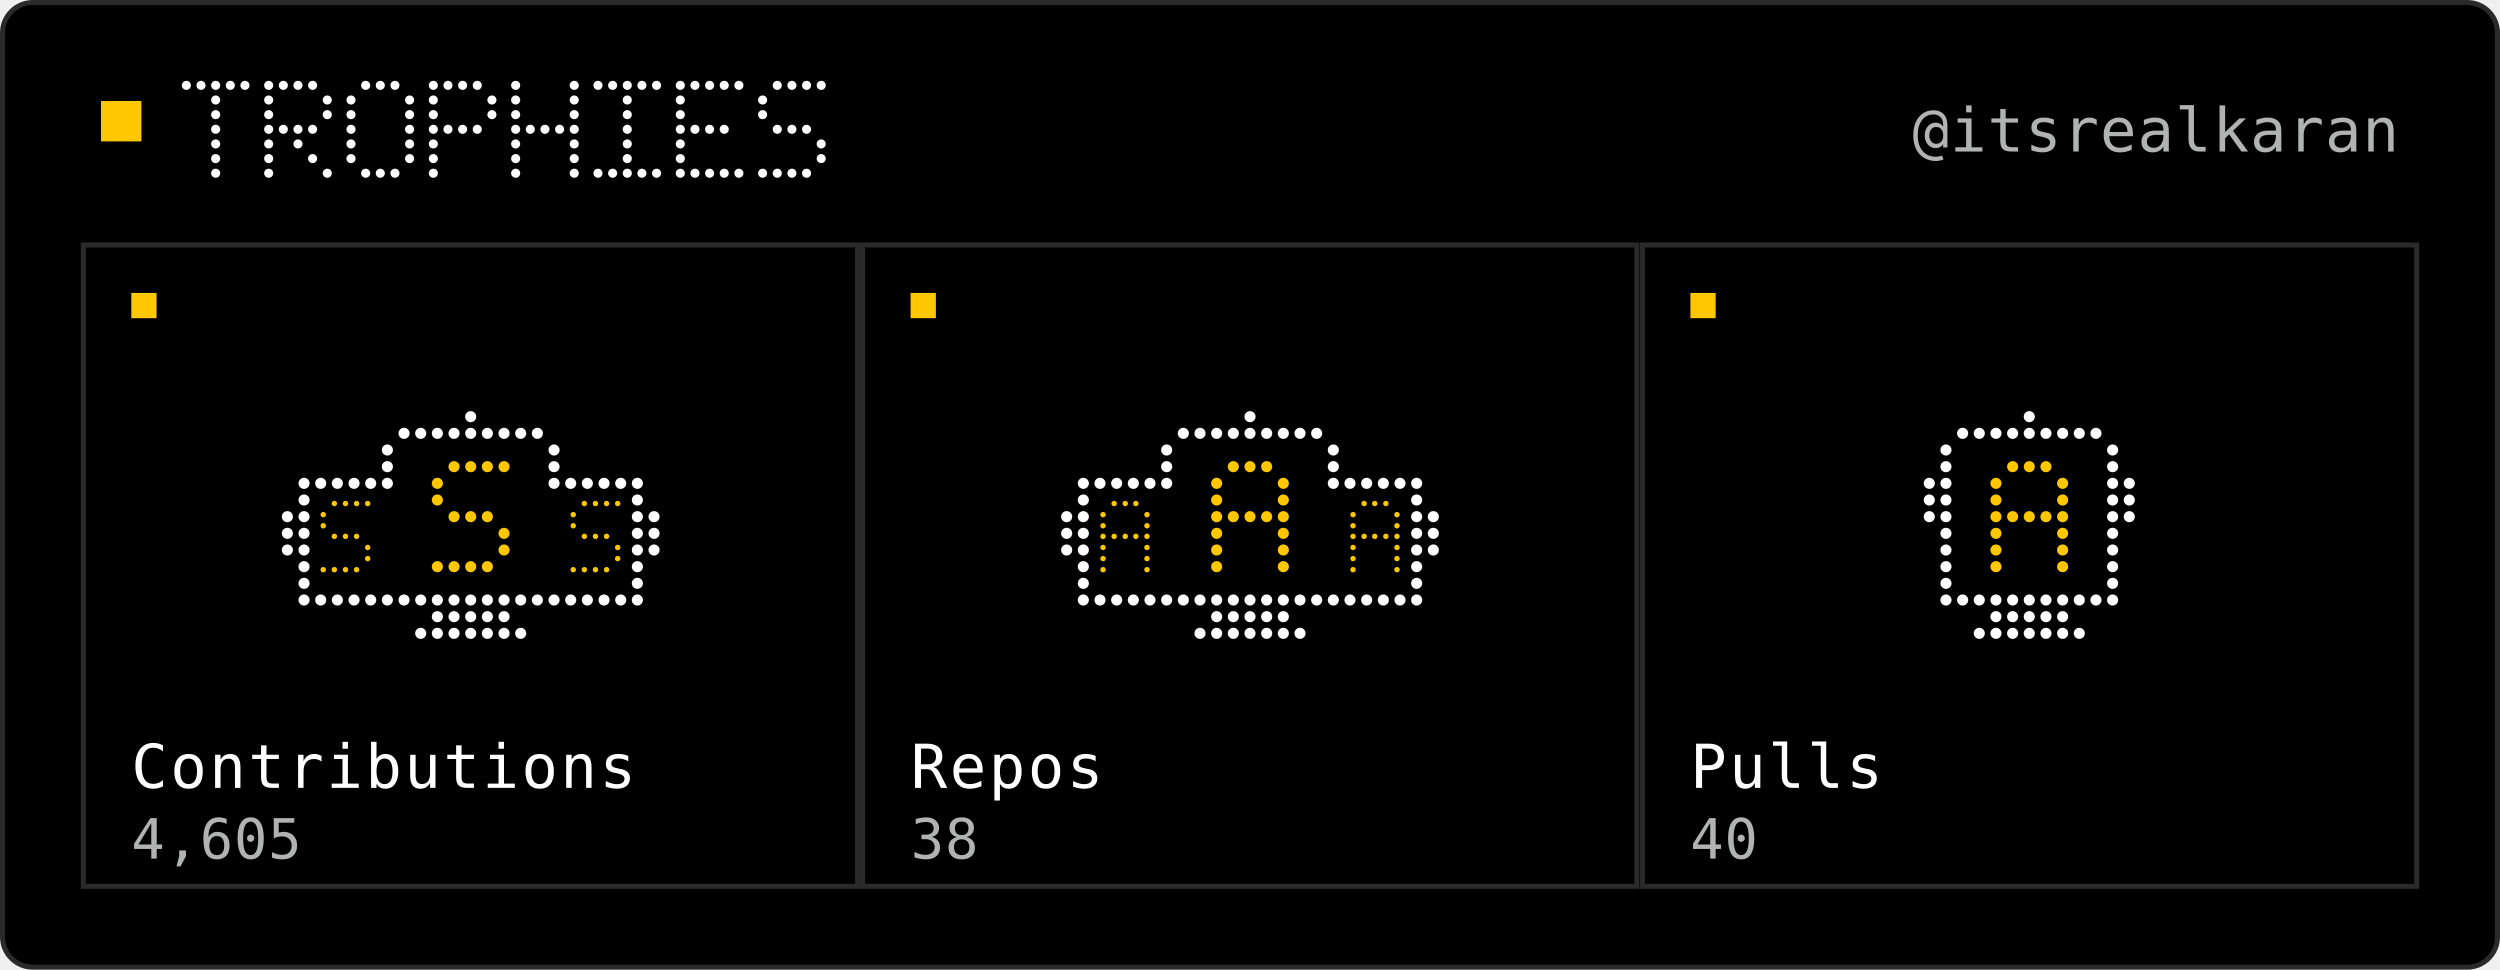
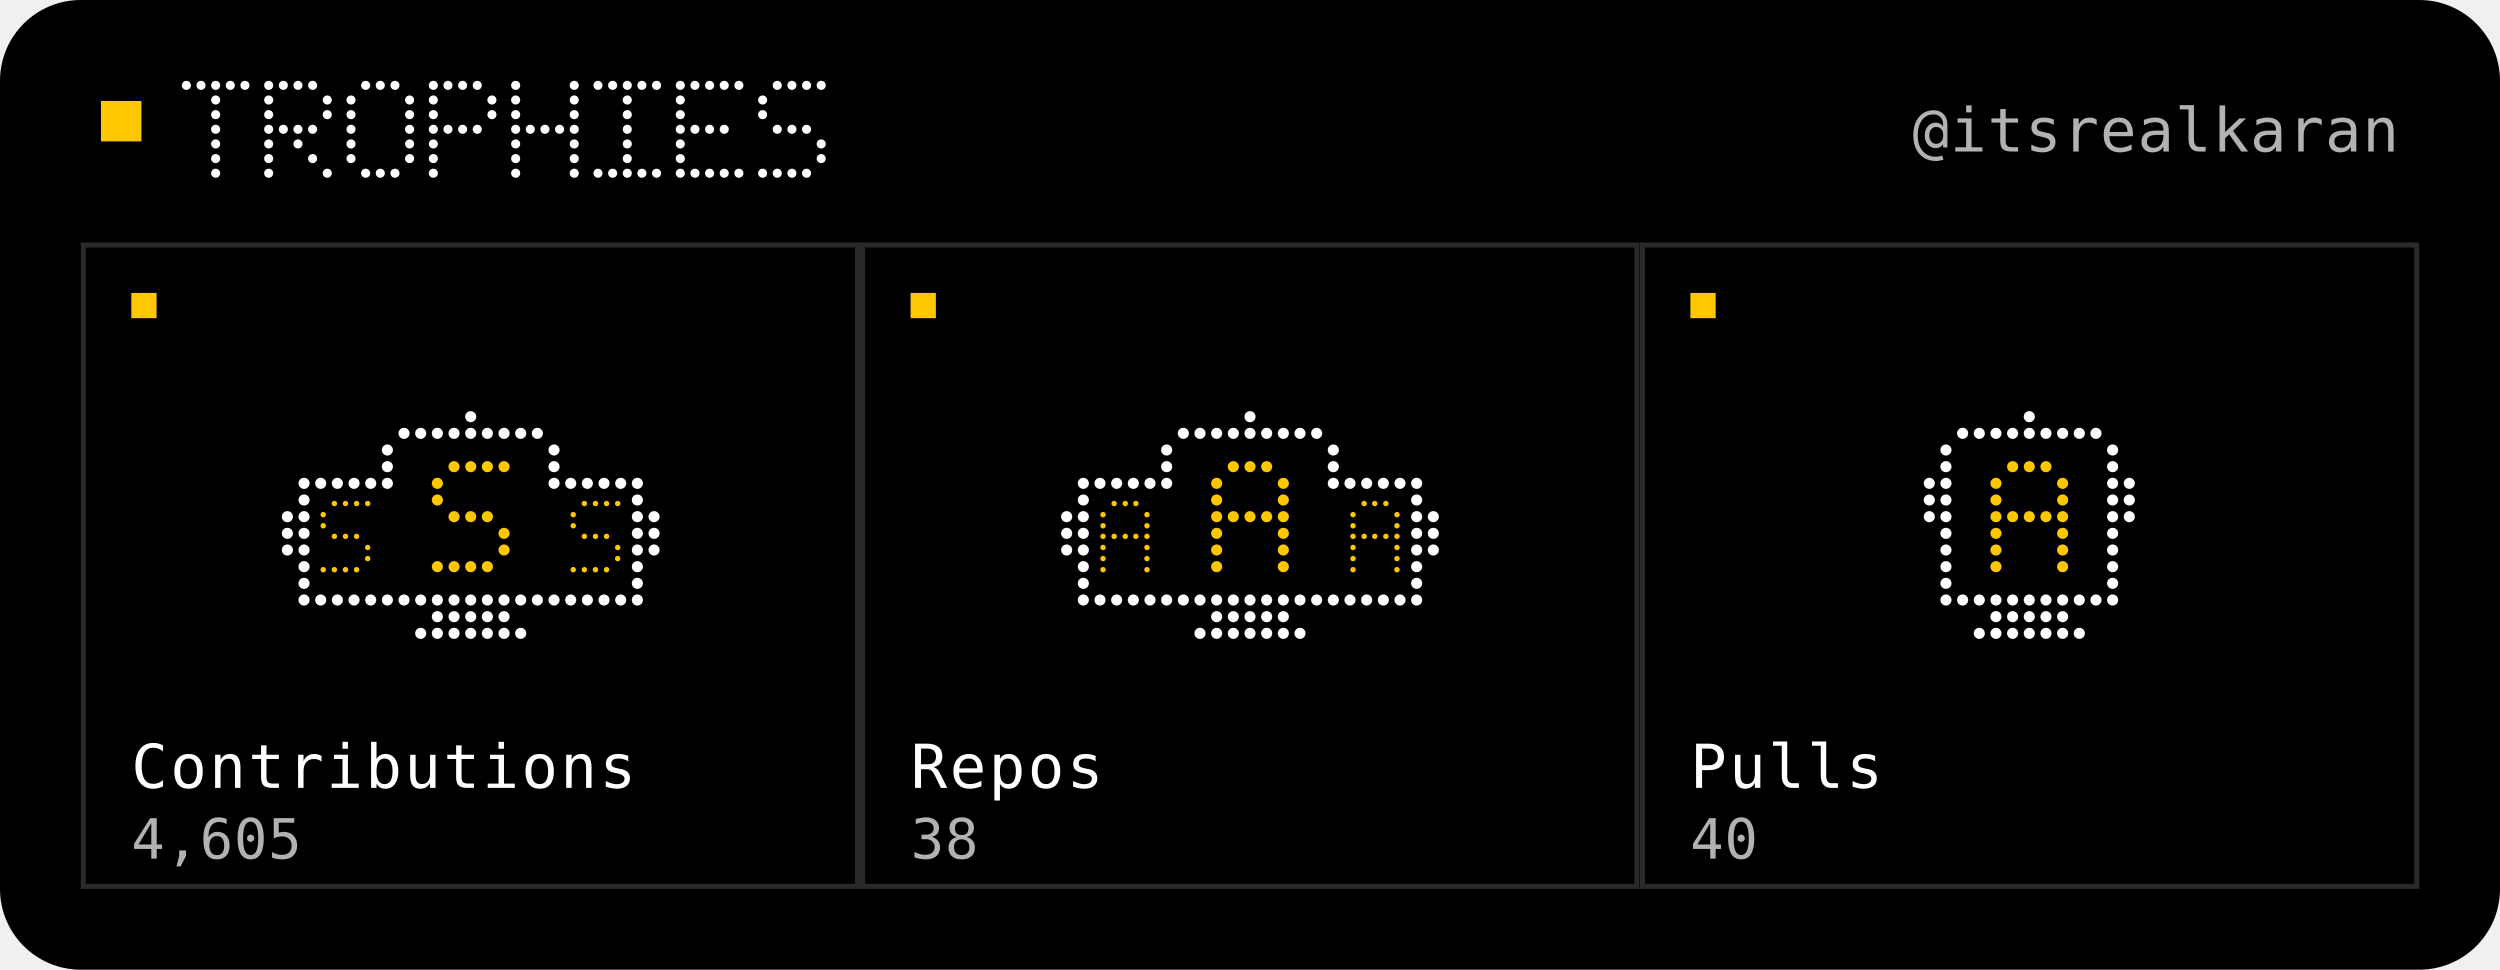
<svg xmlns="http://www.w3.org/2000/svg" width="495" height="192" viewBox="0 0 495 192" role="img">
-   <rect x="0.5" y="0.5" width="494" height="191" rx="6" fill="#000000" stroke="#2A2A2A" stroke-width="1" />
+   <rect width="495" height="192" rx="16" fill="#000000" />
  <rect x="20" y="20" width="8" height="8" fill="#FFC700" />
  <circle cx="36.9" cy="16.9" r="0.90" fill="#FFFFFF" />
  <circle cx="39.8" cy="16.9" r="0.90" fill="#FFFFFF" />
  <circle cx="42.7" cy="16.9" r="0.90" fill="#FFFFFF" />
  <circle cx="45.6" cy="16.9" r="0.90" fill="#FFFFFF" />
  <circle cx="48.5" cy="16.9" r="0.90" fill="#FFFFFF" />
  <circle cx="42.7" cy="19.8" r="0.90" fill="#FFFFFF" />
  <circle cx="42.7" cy="22.7" r="0.90" fill="#FFFFFF" />
  <circle cx="42.7" cy="25.6" r="0.90" fill="#FFFFFF" />
  <circle cx="42.7" cy="28.5" r="0.90" fill="#FFFFFF" />
  <circle cx="42.7" cy="31.4" r="0.90" fill="#FFFFFF" />
  <circle cx="42.7" cy="34.3" r="0.90" fill="#FFFFFF" />
  <circle cx="53.2" cy="16.9" r="0.90" fill="#FFFFFF" />
  <circle cx="56.1" cy="16.9" r="0.90" fill="#FFFFFF" />
  <circle cx="59.0" cy="16.9" r="0.90" fill="#FFFFFF" />
  <circle cx="61.9" cy="16.9" r="0.90" fill="#FFFFFF" />
  <circle cx="53.2" cy="19.8" r="0.90" fill="#FFFFFF" />
  <circle cx="64.8" cy="19.8" r="0.90" fill="#FFFFFF" />
  <circle cx="53.2" cy="22.7" r="0.90" fill="#FFFFFF" />
  <circle cx="64.8" cy="22.7" r="0.90" fill="#FFFFFF" />
  <circle cx="53.2" cy="25.6" r="0.90" fill="#FFFFFF" />
  <circle cx="56.1" cy="25.6" r="0.90" fill="#FFFFFF" />
  <circle cx="59.0" cy="25.6" r="0.90" fill="#FFFFFF" />
  <circle cx="61.9" cy="25.6" r="0.90" fill="#FFFFFF" />
  <circle cx="53.2" cy="28.5" r="0.90" fill="#FFFFFF" />
  <circle cx="59.0" cy="28.5" r="0.90" fill="#FFFFFF" />
  <circle cx="53.2" cy="31.4" r="0.90" fill="#FFFFFF" />
  <circle cx="61.9" cy="31.4" r="0.90" fill="#FFFFFF" />
  <circle cx="53.2" cy="34.3" r="0.90" fill="#FFFFFF" />
  <circle cx="64.8" cy="34.3" r="0.90" fill="#FFFFFF" />
  <circle cx="72.4" cy="16.9" r="0.90" fill="#FFFFFF" />
  <circle cx="75.3" cy="16.9" r="0.90" fill="#FFFFFF" />
  <circle cx="78.2" cy="16.9" r="0.90" fill="#FFFFFF" />
  <circle cx="69.5" cy="19.8" r="0.90" fill="#FFFFFF" />
  <circle cx="81.1" cy="19.8" r="0.90" fill="#FFFFFF" />
  <circle cx="69.5" cy="22.7" r="0.90" fill="#FFFFFF" />
  <circle cx="81.1" cy="22.7" r="0.90" fill="#FFFFFF" />
  <circle cx="69.5" cy="25.6" r="0.90" fill="#FFFFFF" />
  <circle cx="81.1" cy="25.6" r="0.90" fill="#FFFFFF" />
  <circle cx="69.5" cy="28.5" r="0.90" fill="#FFFFFF" />
  <circle cx="81.1" cy="28.5" r="0.90" fill="#FFFFFF" />
  <circle cx="69.5" cy="31.4" r="0.90" fill="#FFFFFF" />
  <circle cx="81.1" cy="31.4" r="0.90" fill="#FFFFFF" />
  <circle cx="72.4" cy="34.3" r="0.90" fill="#FFFFFF" />
  <circle cx="75.3" cy="34.3" r="0.90" fill="#FFFFFF" />
  <circle cx="78.2" cy="34.3" r="0.90" fill="#FFFFFF" />
  <circle cx="85.8" cy="16.9" r="0.90" fill="#FFFFFF" />
  <circle cx="88.7" cy="16.9" r="0.90" fill="#FFFFFF" />
  <circle cx="91.6" cy="16.9" r="0.90" fill="#FFFFFF" />
  <circle cx="94.5" cy="16.9" r="0.90" fill="#FFFFFF" />
  <circle cx="85.8" cy="19.8" r="0.90" fill="#FFFFFF" />
  <circle cx="97.4" cy="19.8" r="0.90" fill="#FFFFFF" />
  <circle cx="85.8" cy="22.7" r="0.90" fill="#FFFFFF" />
  <circle cx="97.4" cy="22.7" r="0.90" fill="#FFFFFF" />
  <circle cx="85.8" cy="25.6" r="0.90" fill="#FFFFFF" />
  <circle cx="88.7" cy="25.6" r="0.90" fill="#FFFFFF" />
  <circle cx="91.6" cy="25.6" r="0.90" fill="#FFFFFF" />
  <circle cx="94.5" cy="25.6" r="0.90" fill="#FFFFFF" />
  <circle cx="85.8" cy="28.5" r="0.90" fill="#FFFFFF" />
  <circle cx="85.8" cy="31.4" r="0.90" fill="#FFFFFF" />
  <circle cx="85.8" cy="34.3" r="0.90" fill="#FFFFFF" />
  <circle cx="102.1" cy="16.9" r="0.90" fill="#FFFFFF" />
  <circle cx="113.7" cy="16.9" r="0.90" fill="#FFFFFF" />
  <circle cx="102.1" cy="19.8" r="0.90" fill="#FFFFFF" />
  <circle cx="113.7" cy="19.8" r="0.90" fill="#FFFFFF" />
  <circle cx="102.1" cy="22.7" r="0.90" fill="#FFFFFF" />
  <circle cx="113.7" cy="22.7" r="0.90" fill="#FFFFFF" />
  <circle cx="102.1" cy="25.6" r="0.90" fill="#FFFFFF" />
  <circle cx="105.0" cy="25.6" r="0.90" fill="#FFFFFF" />
  <circle cx="107.9" cy="25.6" r="0.90" fill="#FFFFFF" />
  <circle cx="110.8" cy="25.6" r="0.90" fill="#FFFFFF" />
  <circle cx="113.7" cy="25.6" r="0.90" fill="#FFFFFF" />
  <circle cx="102.1" cy="28.5" r="0.90" fill="#FFFFFF" />
  <circle cx="113.7" cy="28.5" r="0.90" fill="#FFFFFF" />
  <circle cx="102.1" cy="31.4" r="0.90" fill="#FFFFFF" />
  <circle cx="113.7" cy="31.4" r="0.90" fill="#FFFFFF" />
  <circle cx="102.1" cy="34.3" r="0.90" fill="#FFFFFF" />
  <circle cx="113.7" cy="34.3" r="0.90" fill="#FFFFFF" />
  <circle cx="118.4" cy="16.9" r="0.90" fill="#FFFFFF" />
  <circle cx="121.3" cy="16.9" r="0.90" fill="#FFFFFF" />
  <circle cx="124.2" cy="16.9" r="0.90" fill="#FFFFFF" />
  <circle cx="127.1" cy="16.9" r="0.90" fill="#FFFFFF" />
  <circle cx="130.0" cy="16.9" r="0.90" fill="#FFFFFF" />
  <circle cx="124.2" cy="19.8" r="0.90" fill="#FFFFFF" />
  <circle cx="124.2" cy="22.7" r="0.90" fill="#FFFFFF" />
  <circle cx="124.2" cy="25.6" r="0.90" fill="#FFFFFF" />
  <circle cx="124.2" cy="28.5" r="0.90" fill="#FFFFFF" />
  <circle cx="124.2" cy="31.4" r="0.90" fill="#FFFFFF" />
  <circle cx="118.4" cy="34.3" r="0.90" fill="#FFFFFF" />
  <circle cx="121.3" cy="34.3" r="0.90" fill="#FFFFFF" />
  <circle cx="124.2" cy="34.3" r="0.90" fill="#FFFFFF" />
  <circle cx="127.1" cy="34.3" r="0.90" fill="#FFFFFF" />
  <circle cx="130.0" cy="34.3" r="0.90" fill="#FFFFFF" />
  <circle cx="134.7" cy="16.9" r="0.90" fill="#FFFFFF" />
  <circle cx="137.6" cy="16.9" r="0.90" fill="#FFFFFF" />
  <circle cx="140.5" cy="16.9" r="0.90" fill="#FFFFFF" />
  <circle cx="143.4" cy="16.9" r="0.90" fill="#FFFFFF" />
  <circle cx="146.3" cy="16.9" r="0.90" fill="#FFFFFF" />
  <circle cx="134.7" cy="19.8" r="0.90" fill="#FFFFFF" />
  <circle cx="134.7" cy="22.7" r="0.90" fill="#FFFFFF" />
  <circle cx="134.7" cy="25.6" r="0.90" fill="#FFFFFF" />
  <circle cx="137.6" cy="25.6" r="0.90" fill="#FFFFFF" />
  <circle cx="140.5" cy="25.6" r="0.90" fill="#FFFFFF" />
  <circle cx="143.4" cy="25.6" r="0.90" fill="#FFFFFF" />
  <circle cx="134.7" cy="28.5" r="0.90" fill="#FFFFFF" />
  <circle cx="134.7" cy="31.4" r="0.90" fill="#FFFFFF" />
  <circle cx="134.7" cy="34.3" r="0.90" fill="#FFFFFF" />
  <circle cx="137.6" cy="34.3" r="0.90" fill="#FFFFFF" />
  <circle cx="140.5" cy="34.3" r="0.90" fill="#FFFFFF" />
  <circle cx="143.4" cy="34.3" r="0.90" fill="#FFFFFF" />
  <circle cx="146.3" cy="34.3" r="0.90" fill="#FFFFFF" />
  <circle cx="153.9" cy="16.9" r="0.90" fill="#FFFFFF" />
  <circle cx="156.8" cy="16.9" r="0.90" fill="#FFFFFF" />
  <circle cx="159.7" cy="16.9" r="0.90" fill="#FFFFFF" />
  <circle cx="162.6" cy="16.9" r="0.90" fill="#FFFFFF" />
  <circle cx="151.0" cy="19.8" r="0.90" fill="#FFFFFF" />
  <circle cx="151.0" cy="22.7" r="0.90" fill="#FFFFFF" />
  <circle cx="153.9" cy="25.6" r="0.90" fill="#FFFFFF" />
  <circle cx="156.8" cy="25.6" r="0.90" fill="#FFFFFF" />
  <circle cx="159.7" cy="25.6" r="0.90" fill="#FFFFFF" />
  <circle cx="162.6" cy="28.5" r="0.90" fill="#FFFFFF" />
  <circle cx="162.6" cy="31.4" r="0.90" fill="#FFFFFF" />
  <circle cx="151.0" cy="34.3" r="0.90" fill="#FFFFFF" />
  <circle cx="153.9" cy="34.3" r="0.90" fill="#FFFFFF" />
  <circle cx="156.8" cy="34.3" r="0.90" fill="#FFFFFF" />
  <circle cx="159.7" cy="34.3" r="0.90" fill="#FFFFFF" />
  <text x="475" y="30" fill="#B1B3B3" text-anchor="end" font-family="ui-monospace, Geist Mono, monospace" font-size="12" letter-spacing="0.2" dominant-baseline="auto">@itsrealkaran</text>
  <rect x="16.5" y="48.5" width="153.3" height="127.0" fill="none" stroke="#2A2A2A" />
  <rect x="26.0" y="58.0" width="5" height="5" fill="#FFC700" />
  <circle cx="93.2" cy="82.5" r="1.10" fill="#FFFFFF" />
  <circle cx="80.0" cy="85.8" r="1.10" fill="#FFFFFF" />
  <circle cx="83.3" cy="85.8" r="1.10" fill="#FFFFFF" />
  <circle cx="86.6" cy="85.8" r="1.10" fill="#FFFFFF" />
  <circle cx="89.9" cy="85.8" r="1.10" fill="#FFFFFF" />
  <circle cx="93.2" cy="85.8" r="1.10" fill="#FFFFFF" />
  <circle cx="96.5" cy="85.8" r="1.10" fill="#FFFFFF" />
  <circle cx="99.8" cy="85.8" r="1.10" fill="#FFFFFF" />
  <circle cx="103.1" cy="85.8" r="1.10" fill="#FFFFFF" />
  <circle cx="106.4" cy="85.8" r="1.10" fill="#FFFFFF" />
  <circle cx="76.7" cy="89.1" r="1.10" fill="#FFFFFF" />
  <circle cx="109.7" cy="89.1" r="1.10" fill="#FFFFFF" />
  <circle cx="76.7" cy="92.4" r="1.10" fill="#FFFFFF" />
  <circle cx="109.7" cy="92.4" r="1.10" fill="#FFFFFF" />
  <circle cx="76.7" cy="95.7" r="1.10" fill="#FFFFFF" />
  <circle cx="109.7" cy="95.7" r="1.10" fill="#FFFFFF" />
  <circle cx="63.5" cy="95.7" r="1.10" fill="#FFFFFF" />
  <circle cx="66.8" cy="95.7" r="1.10" fill="#FFFFFF" />
  <circle cx="70.1" cy="95.7" r="1.10" fill="#FFFFFF" />
  <circle cx="73.4" cy="95.7" r="1.10" fill="#FFFFFF" />
  <circle cx="60.2" cy="95.7" r="1.10" fill="#FFFFFF" />
  <circle cx="113.0" cy="95.7" r="1.10" fill="#FFFFFF" />
  <circle cx="116.3" cy="95.7" r="1.10" fill="#FFFFFF" />
  <circle cx="119.6" cy="95.7" r="1.10" fill="#FFFFFF" />
  <circle cx="122.9" cy="95.7" r="1.10" fill="#FFFFFF" />
  <circle cx="126.2" cy="95.7" r="1.10" fill="#FFFFFF" />
  <circle cx="60.2" cy="99.0" r="1.10" fill="#FFFFFF" />
  <circle cx="126.2" cy="99.0" r="1.10" fill="#FFFFFF" />
  <circle cx="60.2" cy="102.3" r="1.10" fill="#FFFFFF" />
  <circle cx="126.2" cy="102.3" r="1.10" fill="#FFFFFF" />
  <circle cx="60.2" cy="105.6" r="1.10" fill="#FFFFFF" />
  <circle cx="126.2" cy="105.6" r="1.10" fill="#FFFFFF" />
  <circle cx="60.2" cy="108.9" r="1.10" fill="#FFFFFF" />
  <circle cx="126.2" cy="108.9" r="1.10" fill="#FFFFFF" />
  <circle cx="60.2" cy="112.2" r="1.10" fill="#FFFFFF" />
  <circle cx="126.2" cy="112.2" r="1.10" fill="#FFFFFF" />
  <circle cx="60.2" cy="115.5" r="1.10" fill="#FFFFFF" />
  <circle cx="126.2" cy="115.5" r="1.10" fill="#FFFFFF" />
  <circle cx="56.9" cy="102.3" r="1.10" fill="#FFFFFF" />
  <circle cx="56.9" cy="105.6" r="1.10" fill="#FFFFFF" />
  <circle cx="56.9" cy="108.9" r="1.10" fill="#FFFFFF" />
  <circle cx="129.5" cy="102.3" r="1.10" fill="#FFFFFF" />
  <circle cx="129.5" cy="105.6" r="1.10" fill="#FFFFFF" />
  <circle cx="129.5" cy="108.9" r="1.10" fill="#FFFFFF" />
  <circle cx="60.2" cy="118.8" r="1.10" fill="#FFFFFF" />
  <circle cx="63.5" cy="118.8" r="1.10" fill="#FFFFFF" />
  <circle cx="66.8" cy="118.8" r="1.10" fill="#FFFFFF" />
  <circle cx="70.1" cy="118.8" r="1.10" fill="#FFFFFF" />
  <circle cx="73.4" cy="118.8" r="1.10" fill="#FFFFFF" />
  <circle cx="76.7" cy="118.8" r="1.10" fill="#FFFFFF" />
  <circle cx="80.0" cy="118.8" r="1.10" fill="#FFFFFF" />
  <circle cx="83.3" cy="118.8" r="1.10" fill="#FFFFFF" />
  <circle cx="86.6" cy="118.8" r="1.10" fill="#FFFFFF" />
  <circle cx="89.9" cy="118.8" r="1.10" fill="#FFFFFF" />
  <circle cx="93.2" cy="118.8" r="1.10" fill="#FFFFFF" />
  <circle cx="96.5" cy="118.8" r="1.10" fill="#FFFFFF" />
  <circle cx="99.8" cy="118.8" r="1.10" fill="#FFFFFF" />
  <circle cx="103.1" cy="118.8" r="1.10" fill="#FFFFFF" />
  <circle cx="106.4" cy="118.8" r="1.10" fill="#FFFFFF" />
  <circle cx="109.7" cy="118.8" r="1.10" fill="#FFFFFF" />
  <circle cx="113.0" cy="118.8" r="1.10" fill="#FFFFFF" />
  <circle cx="116.3" cy="118.8" r="1.10" fill="#FFFFFF" />
  <circle cx="119.6" cy="118.8" r="1.10" fill="#FFFFFF" />
  <circle cx="122.9" cy="118.8" r="1.10" fill="#FFFFFF" />
  <circle cx="126.2" cy="118.8" r="1.10" fill="#FFFFFF" />
  <circle cx="86.6" cy="122.1" r="1.10" fill="#FFFFFF" />
  <circle cx="89.9" cy="122.1" r="1.10" fill="#FFFFFF" />
  <circle cx="93.2" cy="122.1" r="1.10" fill="#FFFFFF" />
  <circle cx="96.5" cy="122.1" r="1.10" fill="#FFFFFF" />
  <circle cx="99.8" cy="122.1" r="1.10" fill="#FFFFFF" />
  <circle cx="83.3" cy="125.4" r="1.10" fill="#FFFFFF" />
  <circle cx="86.6" cy="125.4" r="1.10" fill="#FFFFFF" />
  <circle cx="89.9" cy="125.4" r="1.10" fill="#FFFFFF" />
  <circle cx="93.2" cy="125.4" r="1.10" fill="#FFFFFF" />
  <circle cx="96.5" cy="125.4" r="1.10" fill="#FFFFFF" />
  <circle cx="99.8" cy="125.4" r="1.10" fill="#FFFFFF" />
  <circle cx="103.1" cy="125.4" r="1.10" fill="#FFFFFF" />
  <circle cx="89.9" cy="92.4" r="1.10" fill="#FFC700" />
  <circle cx="93.2" cy="92.4" r="1.10" fill="#FFC700" />
  <circle cx="96.5" cy="92.4" r="1.10" fill="#FFC700" />
  <circle cx="99.8" cy="92.4" r="1.10" fill="#FFC700" />
  <circle cx="86.6" cy="95.7" r="1.10" fill="#FFC700" />
  <circle cx="86.6" cy="99.0" r="1.10" fill="#FFC700" />
  <circle cx="89.9" cy="102.3" r="1.10" fill="#FFC700" />
  <circle cx="93.2" cy="102.3" r="1.10" fill="#FFC700" />
  <circle cx="96.5" cy="102.3" r="1.10" fill="#FFC700" />
  <circle cx="99.8" cy="105.6" r="1.10" fill="#FFC700" />
  <circle cx="99.8" cy="108.9" r="1.10" fill="#FFC700" />
  <circle cx="86.6" cy="112.2" r="1.10" fill="#FFC700" />
  <circle cx="89.9" cy="112.2" r="1.10" fill="#FFC700" />
  <circle cx="93.2" cy="112.2" r="1.10" fill="#FFC700" />
  <circle cx="96.5" cy="112.2" r="1.10" fill="#FFC700" />
  <circle cx="66.2" cy="99.7" r="0.54" fill="#FFC700" />
  <circle cx="68.4" cy="99.7" r="0.54" fill="#FFC700" />
  <circle cx="70.6" cy="99.7" r="0.54" fill="#FFC700" />
  <circle cx="72.8" cy="99.7" r="0.54" fill="#FFC700" />
  <circle cx="64.0" cy="101.9" r="0.54" fill="#FFC700" />
  <circle cx="64.0" cy="104.1" r="0.54" fill="#FFC700" />
  <circle cx="66.2" cy="106.2" r="0.54" fill="#FFC700" />
  <circle cx="68.4" cy="106.2" r="0.54" fill="#FFC700" />
  <circle cx="70.6" cy="106.2" r="0.54" fill="#FFC700" />
  <circle cx="72.8" cy="108.4" r="0.54" fill="#FFC700" />
  <circle cx="72.8" cy="110.6" r="0.54" fill="#FFC700" />
  <circle cx="64.0" cy="112.8" r="0.54" fill="#FFC700" />
  <circle cx="66.2" cy="112.8" r="0.54" fill="#FFC700" />
  <circle cx="68.4" cy="112.8" r="0.54" fill="#FFC700" />
  <circle cx="70.6" cy="112.8" r="0.54" fill="#FFC700" />
  <circle cx="115.7" cy="99.7" r="0.54" fill="#FFC700" />
  <circle cx="117.9" cy="99.7" r="0.54" fill="#FFC700" />
  <circle cx="120.1" cy="99.7" r="0.54" fill="#FFC700" />
  <circle cx="122.3" cy="99.7" r="0.54" fill="#FFC700" />
  <circle cx="113.5" cy="101.9" r="0.54" fill="#FFC700" />
  <circle cx="113.5" cy="104.1" r="0.54" fill="#FFC700" />
  <circle cx="115.7" cy="106.2" r="0.54" fill="#FFC700" />
  <circle cx="117.9" cy="106.2" r="0.54" fill="#FFC700" />
  <circle cx="120.1" cy="106.2" r="0.54" fill="#FFC700" />
  <circle cx="122.3" cy="108.4" r="0.54" fill="#FFC700" />
  <circle cx="122.3" cy="110.6" r="0.54" fill="#FFC700" />
  <circle cx="113.5" cy="112.8" r="0.54" fill="#FFC700" />
  <circle cx="115.7" cy="112.8" r="0.54" fill="#FFC700" />
  <circle cx="117.9" cy="112.8" r="0.54" fill="#FFC700" />
  <circle cx="120.1" cy="112.8" r="0.54" fill="#FFC700" />
  <text x="26.0" y="156" fill="#FFFFFF" text-anchor="start" font-family="ui-monospace, Geist Mono, monospace" font-size="12" letter-spacing="0.5" dominant-baseline="auto">Contributions</text>
  <text x="26.0" y="170" fill="#B1B3B3" text-anchor="start" font-family="ui-monospace, Geist Mono, monospace" font-size="11" letter-spacing="0.15" dominant-baseline="auto">4,605</text>
  <rect x="170.8" y="48.5" width="153.3" height="127.0" fill="none" stroke="#2A2A2A" />
  <rect x="180.3" y="58.0" width="5" height="5" fill="#FFC700" />
  <circle cx="247.5" cy="82.5" r="1.10" fill="#FFFFFF" />
  <circle cx="234.3" cy="85.8" r="1.10" fill="#FFFFFF" />
  <circle cx="237.6" cy="85.8" r="1.10" fill="#FFFFFF" />
  <circle cx="240.9" cy="85.8" r="1.10" fill="#FFFFFF" />
  <circle cx="244.2" cy="85.8" r="1.10" fill="#FFFFFF" />
  <circle cx="247.5" cy="85.8" r="1.10" fill="#FFFFFF" />
  <circle cx="250.8" cy="85.8" r="1.10" fill="#FFFFFF" />
  <circle cx="254.1" cy="85.8" r="1.10" fill="#FFFFFF" />
  <circle cx="257.4" cy="85.8" r="1.10" fill="#FFFFFF" />
  <circle cx="260.7" cy="85.8" r="1.10" fill="#FFFFFF" />
  <circle cx="231.0" cy="89.1" r="1.10" fill="#FFFFFF" />
  <circle cx="264.0" cy="89.1" r="1.10" fill="#FFFFFF" />
  <circle cx="231.0" cy="92.4" r="1.10" fill="#FFFFFF" />
  <circle cx="264.0" cy="92.4" r="1.10" fill="#FFFFFF" />
  <circle cx="231.0" cy="95.7" r="1.10" fill="#FFFFFF" />
  <circle cx="264.0" cy="95.7" r="1.10" fill="#FFFFFF" />
  <circle cx="217.8" cy="95.7" r="1.10" fill="#FFFFFF" />
  <circle cx="221.1" cy="95.7" r="1.10" fill="#FFFFFF" />
  <circle cx="224.4" cy="95.7" r="1.10" fill="#FFFFFF" />
  <circle cx="227.7" cy="95.7" r="1.10" fill="#FFFFFF" />
  <circle cx="214.5" cy="95.7" r="1.10" fill="#FFFFFF" />
  <circle cx="267.3" cy="95.7" r="1.10" fill="#FFFFFF" />
  <circle cx="270.6" cy="95.7" r="1.10" fill="#FFFFFF" />
  <circle cx="273.9" cy="95.7" r="1.10" fill="#FFFFFF" />
  <circle cx="277.2" cy="95.7" r="1.10" fill="#FFFFFF" />
  <circle cx="280.5" cy="95.7" r="1.10" fill="#FFFFFF" />
  <circle cx="214.5" cy="99.0" r="1.10" fill="#FFFFFF" />
  <circle cx="280.5" cy="99.0" r="1.10" fill="#FFFFFF" />
  <circle cx="214.5" cy="102.3" r="1.10" fill="#FFFFFF" />
  <circle cx="280.5" cy="102.3" r="1.10" fill="#FFFFFF" />
  <circle cx="214.5" cy="105.6" r="1.10" fill="#FFFFFF" />
  <circle cx="280.5" cy="105.6" r="1.10" fill="#FFFFFF" />
  <circle cx="214.5" cy="108.9" r="1.10" fill="#FFFFFF" />
  <circle cx="280.5" cy="108.9" r="1.10" fill="#FFFFFF" />
  <circle cx="214.5" cy="112.2" r="1.10" fill="#FFFFFF" />
  <circle cx="280.5" cy="112.2" r="1.10" fill="#FFFFFF" />
  <circle cx="214.5" cy="115.5" r="1.10" fill="#FFFFFF" />
  <circle cx="280.5" cy="115.5" r="1.10" fill="#FFFFFF" />
  <circle cx="211.2" cy="102.3" r="1.10" fill="#FFFFFF" />
  <circle cx="211.2" cy="105.6" r="1.10" fill="#FFFFFF" />
  <circle cx="211.2" cy="108.9" r="1.10" fill="#FFFFFF" />
  <circle cx="283.8" cy="102.3" r="1.10" fill="#FFFFFF" />
  <circle cx="283.8" cy="105.6" r="1.10" fill="#FFFFFF" />
  <circle cx="283.8" cy="108.9" r="1.10" fill="#FFFFFF" />
  <circle cx="214.5" cy="118.8" r="1.10" fill="#FFFFFF" />
  <circle cx="217.8" cy="118.8" r="1.10" fill="#FFFFFF" />
  <circle cx="221.1" cy="118.8" r="1.10" fill="#FFFFFF" />
  <circle cx="224.4" cy="118.8" r="1.10" fill="#FFFFFF" />
  <circle cx="227.7" cy="118.8" r="1.10" fill="#FFFFFF" />
  <circle cx="231.0" cy="118.8" r="1.10" fill="#FFFFFF" />
  <circle cx="234.3" cy="118.8" r="1.10" fill="#FFFFFF" />
  <circle cx="237.6" cy="118.8" r="1.10" fill="#FFFFFF" />
  <circle cx="240.9" cy="118.8" r="1.10" fill="#FFFFFF" />
  <circle cx="244.2" cy="118.8" r="1.10" fill="#FFFFFF" />
  <circle cx="247.5" cy="118.8" r="1.10" fill="#FFFFFF" />
  <circle cx="250.8" cy="118.8" r="1.10" fill="#FFFFFF" />
  <circle cx="254.1" cy="118.8" r="1.10" fill="#FFFFFF" />
  <circle cx="257.4" cy="118.8" r="1.10" fill="#FFFFFF" />
  <circle cx="260.7" cy="118.8" r="1.10" fill="#FFFFFF" />
  <circle cx="264.0" cy="118.8" r="1.10" fill="#FFFFFF" />
  <circle cx="267.3" cy="118.8" r="1.10" fill="#FFFFFF" />
  <circle cx="270.6" cy="118.8" r="1.10" fill="#FFFFFF" />
  <circle cx="273.9" cy="118.8" r="1.10" fill="#FFFFFF" />
  <circle cx="277.2" cy="118.8" r="1.10" fill="#FFFFFF" />
  <circle cx="280.5" cy="118.8" r="1.10" fill="#FFFFFF" />
  <circle cx="240.9" cy="122.1" r="1.10" fill="#FFFFFF" />
  <circle cx="244.2" cy="122.1" r="1.10" fill="#FFFFFF" />
  <circle cx="247.5" cy="122.1" r="1.10" fill="#FFFFFF" />
  <circle cx="250.8" cy="122.1" r="1.10" fill="#FFFFFF" />
  <circle cx="254.1" cy="122.1" r="1.10" fill="#FFFFFF" />
  <circle cx="237.6" cy="125.4" r="1.10" fill="#FFFFFF" />
  <circle cx="240.9" cy="125.4" r="1.10" fill="#FFFFFF" />
  <circle cx="244.2" cy="125.4" r="1.10" fill="#FFFFFF" />
  <circle cx="247.5" cy="125.4" r="1.10" fill="#FFFFFF" />
  <circle cx="250.8" cy="125.4" r="1.10" fill="#FFFFFF" />
  <circle cx="254.1" cy="125.4" r="1.10" fill="#FFFFFF" />
  <circle cx="257.4" cy="125.4" r="1.10" fill="#FFFFFF" />
  <circle cx="244.2" cy="92.4" r="1.10" fill="#FFC700" />
  <circle cx="247.5" cy="92.4" r="1.10" fill="#FFC700" />
  <circle cx="250.8" cy="92.4" r="1.10" fill="#FFC700" />
  <circle cx="240.9" cy="95.7" r="1.10" fill="#FFC700" />
  <circle cx="254.1" cy="95.7" r="1.10" fill="#FFC700" />
  <circle cx="240.9" cy="99.0" r="1.10" fill="#FFC700" />
  <circle cx="254.1" cy="99.0" r="1.10" fill="#FFC700" />
  <circle cx="240.9" cy="102.3" r="1.10" fill="#FFC700" />
  <circle cx="244.2" cy="102.3" r="1.10" fill="#FFC700" />
  <circle cx="247.5" cy="102.3" r="1.10" fill="#FFC700" />
  <circle cx="250.8" cy="102.3" r="1.10" fill="#FFC700" />
  <circle cx="254.1" cy="102.3" r="1.10" fill="#FFC700" />
  <circle cx="240.9" cy="105.6" r="1.10" fill="#FFC700" />
  <circle cx="254.1" cy="105.6" r="1.10" fill="#FFC700" />
  <circle cx="240.9" cy="108.9" r="1.10" fill="#FFC700" />
  <circle cx="254.1" cy="108.9" r="1.10" fill="#FFC700" />
  <circle cx="240.9" cy="112.2" r="1.10" fill="#FFC700" />
  <circle cx="254.1" cy="112.2" r="1.10" fill="#FFC700" />
  <circle cx="220.6" cy="99.7" r="0.54" fill="#FFC700" />
  <circle cx="222.8" cy="99.7" r="0.54" fill="#FFC700" />
  <circle cx="224.9" cy="99.7" r="0.54" fill="#FFC700" />
  <circle cx="218.4" cy="101.9" r="0.54" fill="#FFC700" />
  <circle cx="227.1" cy="101.9" r="0.54" fill="#FFC700" />
  <circle cx="218.4" cy="104.1" r="0.54" fill="#FFC700" />
  <circle cx="227.1" cy="104.1" r="0.54" fill="#FFC700" />
  <circle cx="218.4" cy="106.2" r="0.54" fill="#FFC700" />
  <circle cx="220.6" cy="106.2" r="0.54" fill="#FFC700" />
  <circle cx="222.8" cy="106.2" r="0.54" fill="#FFC700" />
  <circle cx="224.9" cy="106.2" r="0.54" fill="#FFC700" />
  <circle cx="227.1" cy="106.2" r="0.54" fill="#FFC700" />
  <circle cx="218.4" cy="108.4" r="0.54" fill="#FFC700" />
  <circle cx="227.1" cy="108.4" r="0.54" fill="#FFC700" />
  <circle cx="218.4" cy="110.6" r="0.54" fill="#FFC700" />
  <circle cx="227.1" cy="110.6" r="0.54" fill="#FFC700" />
  <circle cx="218.4" cy="112.8" r="0.54" fill="#FFC700" />
  <circle cx="227.1" cy="112.8" r="0.54" fill="#FFC700" />
  <circle cx="270.1" cy="99.7" r="0.54" fill="#FFC700" />
  <circle cx="272.2" cy="99.7" r="0.54" fill="#FFC700" />
  <circle cx="274.4" cy="99.7" r="0.54" fill="#FFC700" />
  <circle cx="267.9" cy="101.9" r="0.54" fill="#FFC700" />
  <circle cx="276.6" cy="101.9" r="0.54" fill="#FFC700" />
  <circle cx="267.9" cy="104.1" r="0.54" fill="#FFC700" />
  <circle cx="276.6" cy="104.1" r="0.54" fill="#FFC700" />
  <circle cx="267.9" cy="106.2" r="0.54" fill="#FFC700" />
  <circle cx="270.1" cy="106.2" r="0.54" fill="#FFC700" />
  <circle cx="272.2" cy="106.2" r="0.54" fill="#FFC700" />
  <circle cx="274.4" cy="106.2" r="0.54" fill="#FFC700" />
  <circle cx="276.6" cy="106.2" r="0.54" fill="#FFC700" />
  <circle cx="267.9" cy="108.4" r="0.54" fill="#FFC700" />
  <circle cx="276.6" cy="108.4" r="0.54" fill="#FFC700" />
  <circle cx="267.9" cy="110.6" r="0.54" fill="#FFC700" />
  <circle cx="276.6" cy="110.6" r="0.54" fill="#FFC700" />
  <circle cx="267.9" cy="112.8" r="0.54" fill="#FFC700" />
  <circle cx="276.6" cy="112.8" r="0.54" fill="#FFC700" />
  <text x="180.333" y="156" fill="#FFFFFF" text-anchor="start" font-family="ui-monospace, Geist Mono, monospace" font-size="12" letter-spacing="0.5" dominant-baseline="auto">Repos</text>
  <text x="180.333" y="170" fill="#B1B3B3" text-anchor="start" font-family="ui-monospace, Geist Mono, monospace" font-size="11" letter-spacing="0.15" dominant-baseline="auto">38</text>
  <rect x="325.2" y="48.5" width="153.3" height="127.0" fill="none" stroke="#2A2A2A" />
  <rect x="334.7" y="58.0" width="5" height="5" fill="#FFC700" />
  <circle cx="401.8" cy="82.5" r="1.10" fill="#FFFFFF" />
  <circle cx="388.6" cy="85.8" r="1.10" fill="#FFFFFF" />
  <circle cx="391.9" cy="85.8" r="1.10" fill="#FFFFFF" />
  <circle cx="395.2" cy="85.8" r="1.10" fill="#FFFFFF" />
  <circle cx="398.5" cy="85.8" r="1.10" fill="#FFFFFF" />
  <circle cx="401.8" cy="85.8" r="1.10" fill="#FFFFFF" />
  <circle cx="405.1" cy="85.8" r="1.10" fill="#FFFFFF" />
  <circle cx="408.4" cy="85.8" r="1.10" fill="#FFFFFF" />
  <circle cx="411.7" cy="85.8" r="1.10" fill="#FFFFFF" />
  <circle cx="415.0" cy="85.8" r="1.10" fill="#FFFFFF" />
  <circle cx="385.3" cy="89.1" r="1.10" fill="#FFFFFF" />
  <circle cx="418.3" cy="89.1" r="1.10" fill="#FFFFFF" />
  <circle cx="385.3" cy="92.4" r="1.10" fill="#FFFFFF" />
  <circle cx="418.3" cy="92.4" r="1.10" fill="#FFFFFF" />
  <circle cx="385.3" cy="95.7" r="1.10" fill="#FFFFFF" />
  <circle cx="418.3" cy="95.7" r="1.10" fill="#FFFFFF" />
  <circle cx="385.3" cy="99.0" r="1.10" fill="#FFFFFF" />
  <circle cx="418.3" cy="99.0" r="1.10" fill="#FFFFFF" />
  <circle cx="385.3" cy="102.3" r="1.10" fill="#FFFFFF" />
  <circle cx="418.3" cy="102.3" r="1.10" fill="#FFFFFF" />
  <circle cx="385.3" cy="105.6" r="1.10" fill="#FFFFFF" />
  <circle cx="418.3" cy="105.6" r="1.10" fill="#FFFFFF" />
  <circle cx="385.3" cy="108.9" r="1.10" fill="#FFFFFF" />
  <circle cx="418.3" cy="108.9" r="1.10" fill="#FFFFFF" />
  <circle cx="385.3" cy="112.2" r="1.10" fill="#FFFFFF" />
  <circle cx="418.3" cy="112.2" r="1.10" fill="#FFFFFF" />
  <circle cx="385.3" cy="115.5" r="1.10" fill="#FFFFFF" />
  <circle cx="418.3" cy="115.5" r="1.10" fill="#FFFFFF" />
  <circle cx="382.0" cy="95.7" r="1.10" fill="#FFFFFF" />
  <circle cx="421.6" cy="95.7" r="1.10" fill="#FFFFFF" />
  <circle cx="382.0" cy="99.0" r="1.10" fill="#FFFFFF" />
  <circle cx="421.6" cy="99.0" r="1.10" fill="#FFFFFF" />
  <circle cx="382.0" cy="102.3" r="1.10" fill="#FFFFFF" />
  <circle cx="421.6" cy="102.3" r="1.10" fill="#FFFFFF" />
  <circle cx="385.3" cy="118.8" r="1.10" fill="#FFFFFF" />
  <circle cx="388.6" cy="118.8" r="1.10" fill="#FFFFFF" />
  <circle cx="391.9" cy="118.8" r="1.10" fill="#FFFFFF" />
  <circle cx="395.2" cy="118.8" r="1.10" fill="#FFFFFF" />
  <circle cx="398.5" cy="118.8" r="1.10" fill="#FFFFFF" />
  <circle cx="401.8" cy="118.8" r="1.10" fill="#FFFFFF" />
  <circle cx="405.1" cy="118.8" r="1.10" fill="#FFFFFF" />
  <circle cx="408.4" cy="118.8" r="1.10" fill="#FFFFFF" />
  <circle cx="411.7" cy="118.8" r="1.10" fill="#FFFFFF" />
  <circle cx="415.0" cy="118.8" r="1.10" fill="#FFFFFF" />
  <circle cx="418.3" cy="118.8" r="1.10" fill="#FFFFFF" />
  <circle cx="395.2" cy="122.1" r="1.10" fill="#FFFFFF" />
  <circle cx="398.5" cy="122.1" r="1.10" fill="#FFFFFF" />
  <circle cx="401.8" cy="122.1" r="1.10" fill="#FFFFFF" />
  <circle cx="405.1" cy="122.1" r="1.10" fill="#FFFFFF" />
  <circle cx="408.4" cy="122.1" r="1.10" fill="#FFFFFF" />
  <circle cx="391.9" cy="125.4" r="1.10" fill="#FFFFFF" />
  <circle cx="395.2" cy="125.4" r="1.10" fill="#FFFFFF" />
  <circle cx="398.5" cy="125.4" r="1.10" fill="#FFFFFF" />
  <circle cx="401.8" cy="125.4" r="1.10" fill="#FFFFFF" />
  <circle cx="405.1" cy="125.4" r="1.10" fill="#FFFFFF" />
  <circle cx="408.4" cy="125.4" r="1.10" fill="#FFFFFF" />
  <circle cx="411.7" cy="125.4" r="1.10" fill="#FFFFFF" />
  <circle cx="398.5" cy="92.4" r="1.10" fill="#FFC700" />
  <circle cx="401.8" cy="92.4" r="1.10" fill="#FFC700" />
  <circle cx="405.1" cy="92.4" r="1.10" fill="#FFC700" />
  <circle cx="395.2" cy="95.7" r="1.10" fill="#FFC700" />
  <circle cx="408.4" cy="95.7" r="1.10" fill="#FFC700" />
  <circle cx="395.2" cy="99.0" r="1.10" fill="#FFC700" />
  <circle cx="408.4" cy="99.0" r="1.10" fill="#FFC700" />
  <circle cx="395.2" cy="102.3" r="1.10" fill="#FFC700" />
  <circle cx="398.5" cy="102.3" r="1.10" fill="#FFC700" />
  <circle cx="401.8" cy="102.3" r="1.10" fill="#FFC700" />
  <circle cx="405.1" cy="102.3" r="1.10" fill="#FFC700" />
  <circle cx="408.4" cy="102.3" r="1.10" fill="#FFC700" />
  <circle cx="395.2" cy="105.6" r="1.10" fill="#FFC700" />
  <circle cx="408.4" cy="105.6" r="1.10" fill="#FFC700" />
  <circle cx="395.2" cy="108.9" r="1.10" fill="#FFC700" />
  <circle cx="408.4" cy="108.9" r="1.10" fill="#FFC700" />
  <circle cx="395.2" cy="112.2" r="1.10" fill="#FFC700" />
  <circle cx="408.4" cy="112.2" r="1.10" fill="#FFC700" />
  <text x="334.667" y="156" fill="#FFFFFF" text-anchor="start" font-family="ui-monospace, Geist Mono, monospace" font-size="12" letter-spacing="0.5" dominant-baseline="auto">Pulls</text>
  <text x="334.667" y="170" fill="#B1B3B3" text-anchor="start" font-family="ui-monospace, Geist Mono, monospace" font-size="11" letter-spacing="0.15" dominant-baseline="auto">40</text>
</svg>
